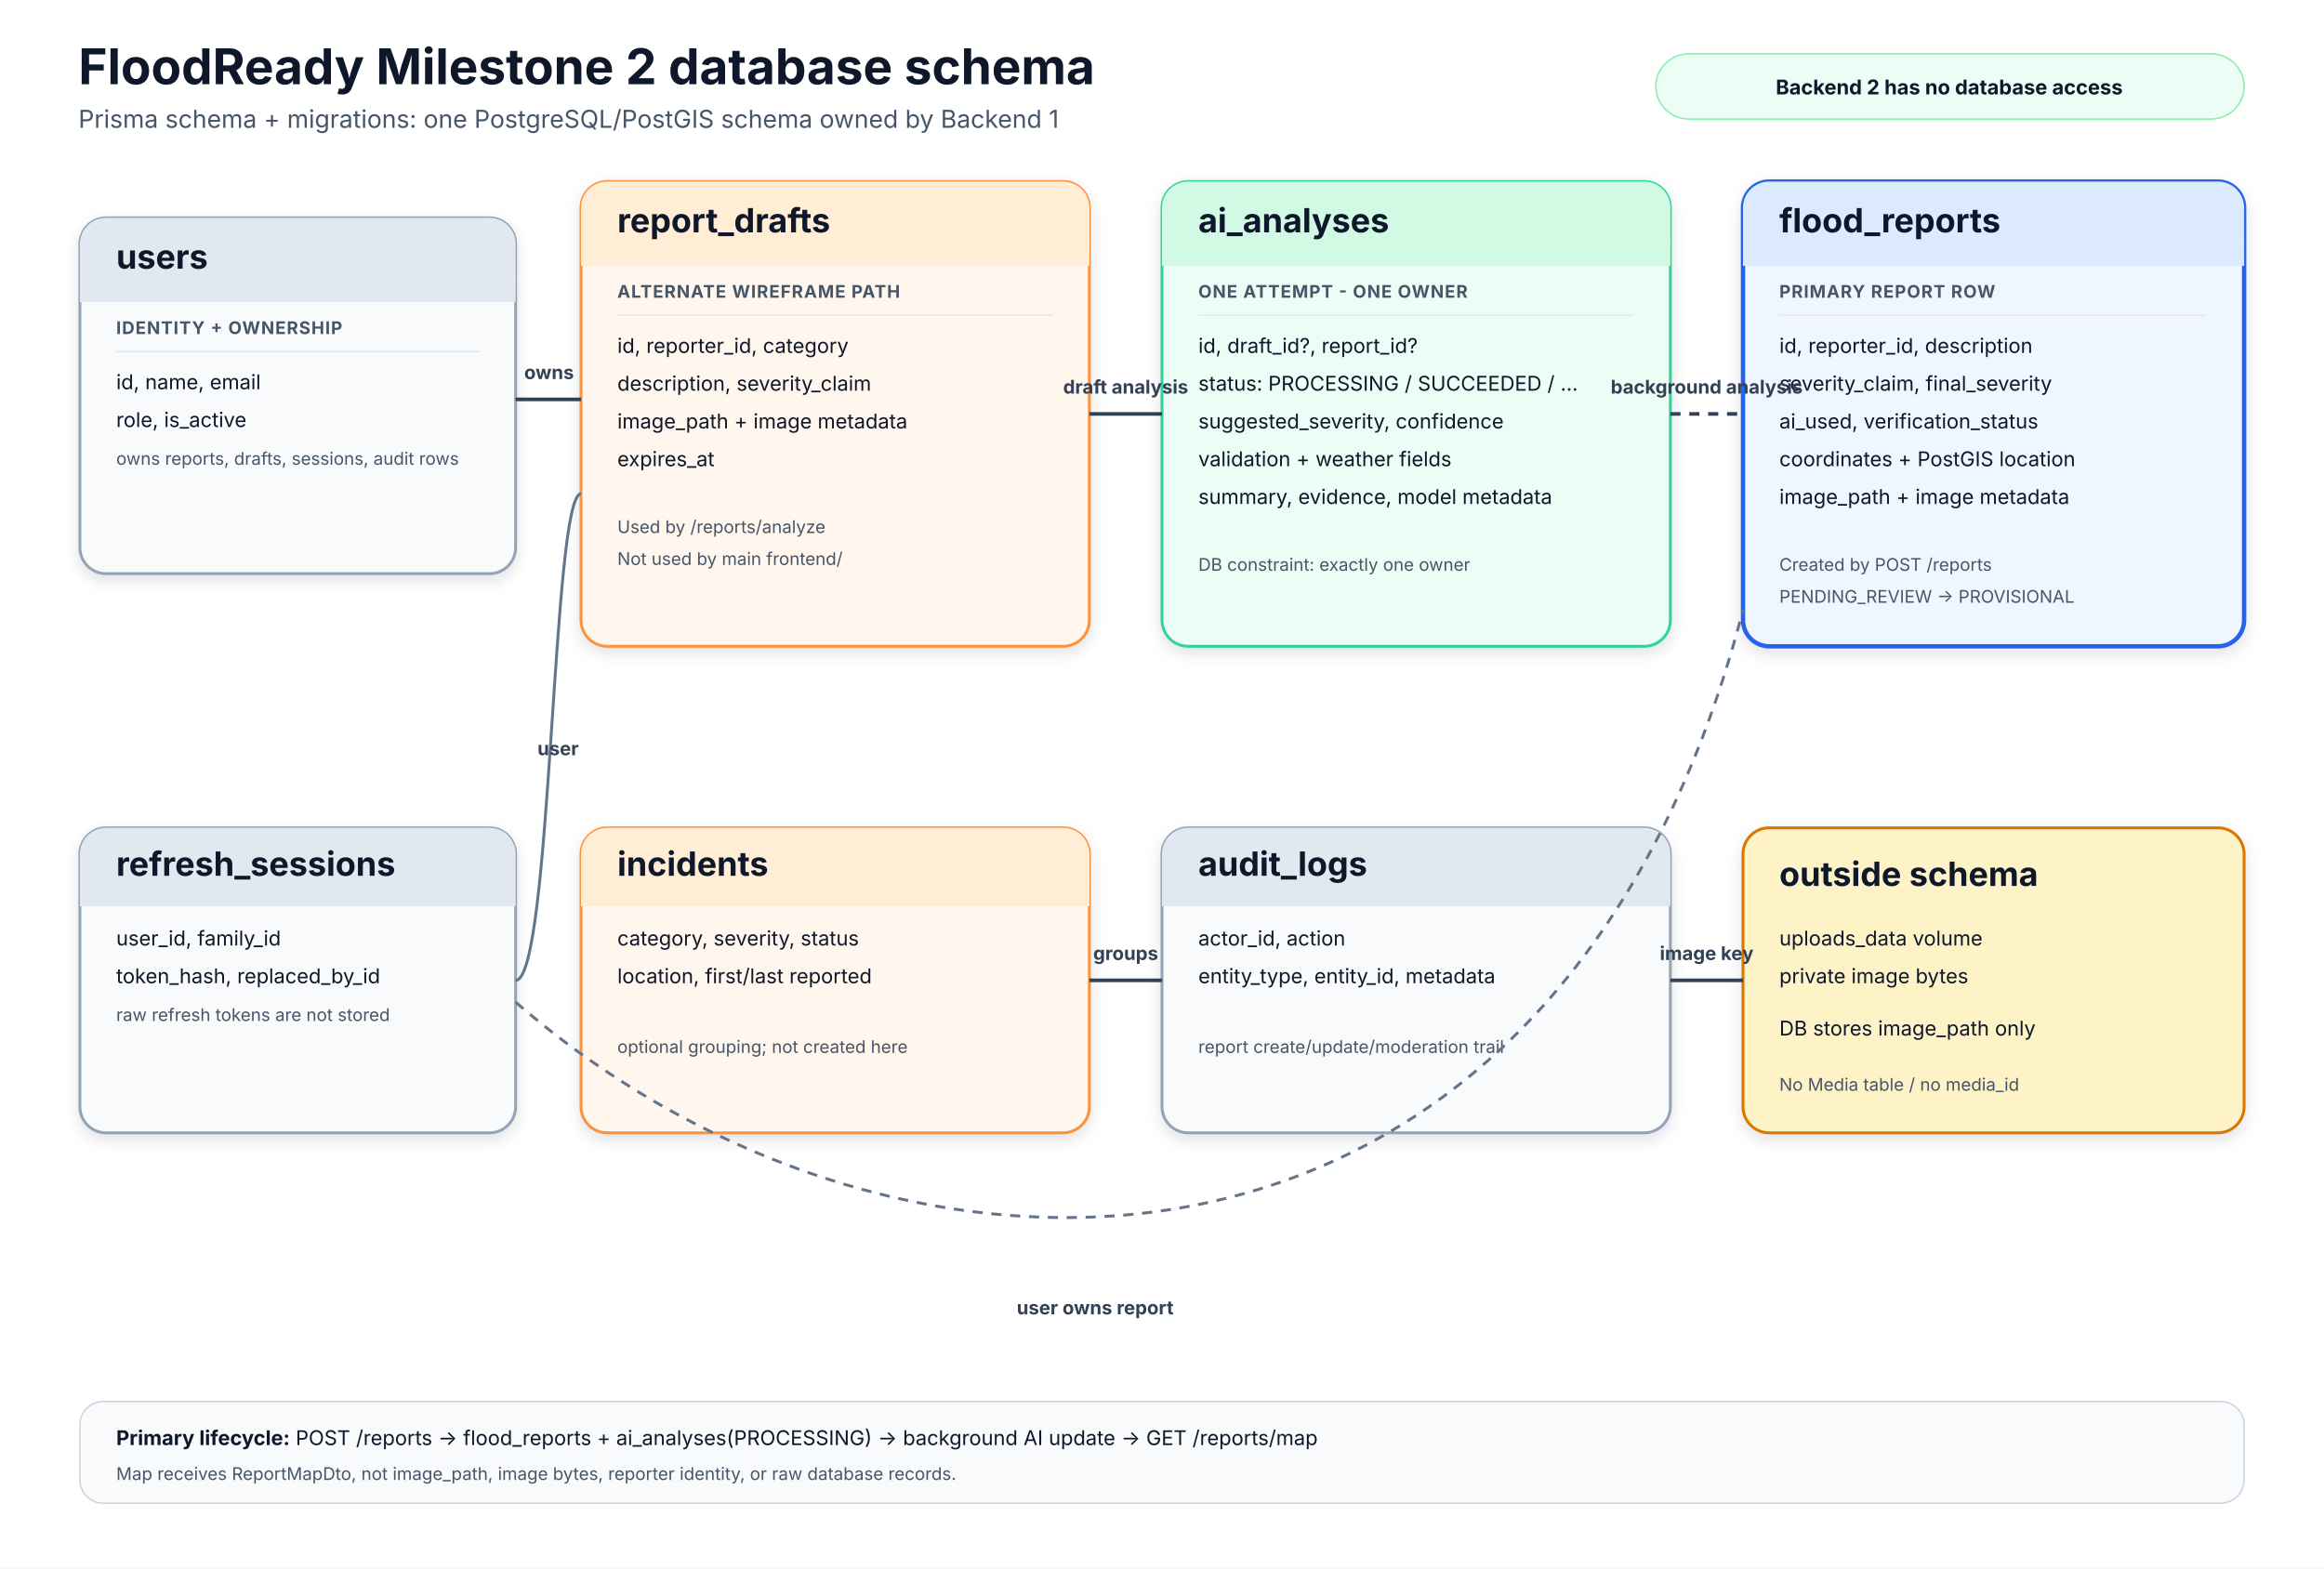
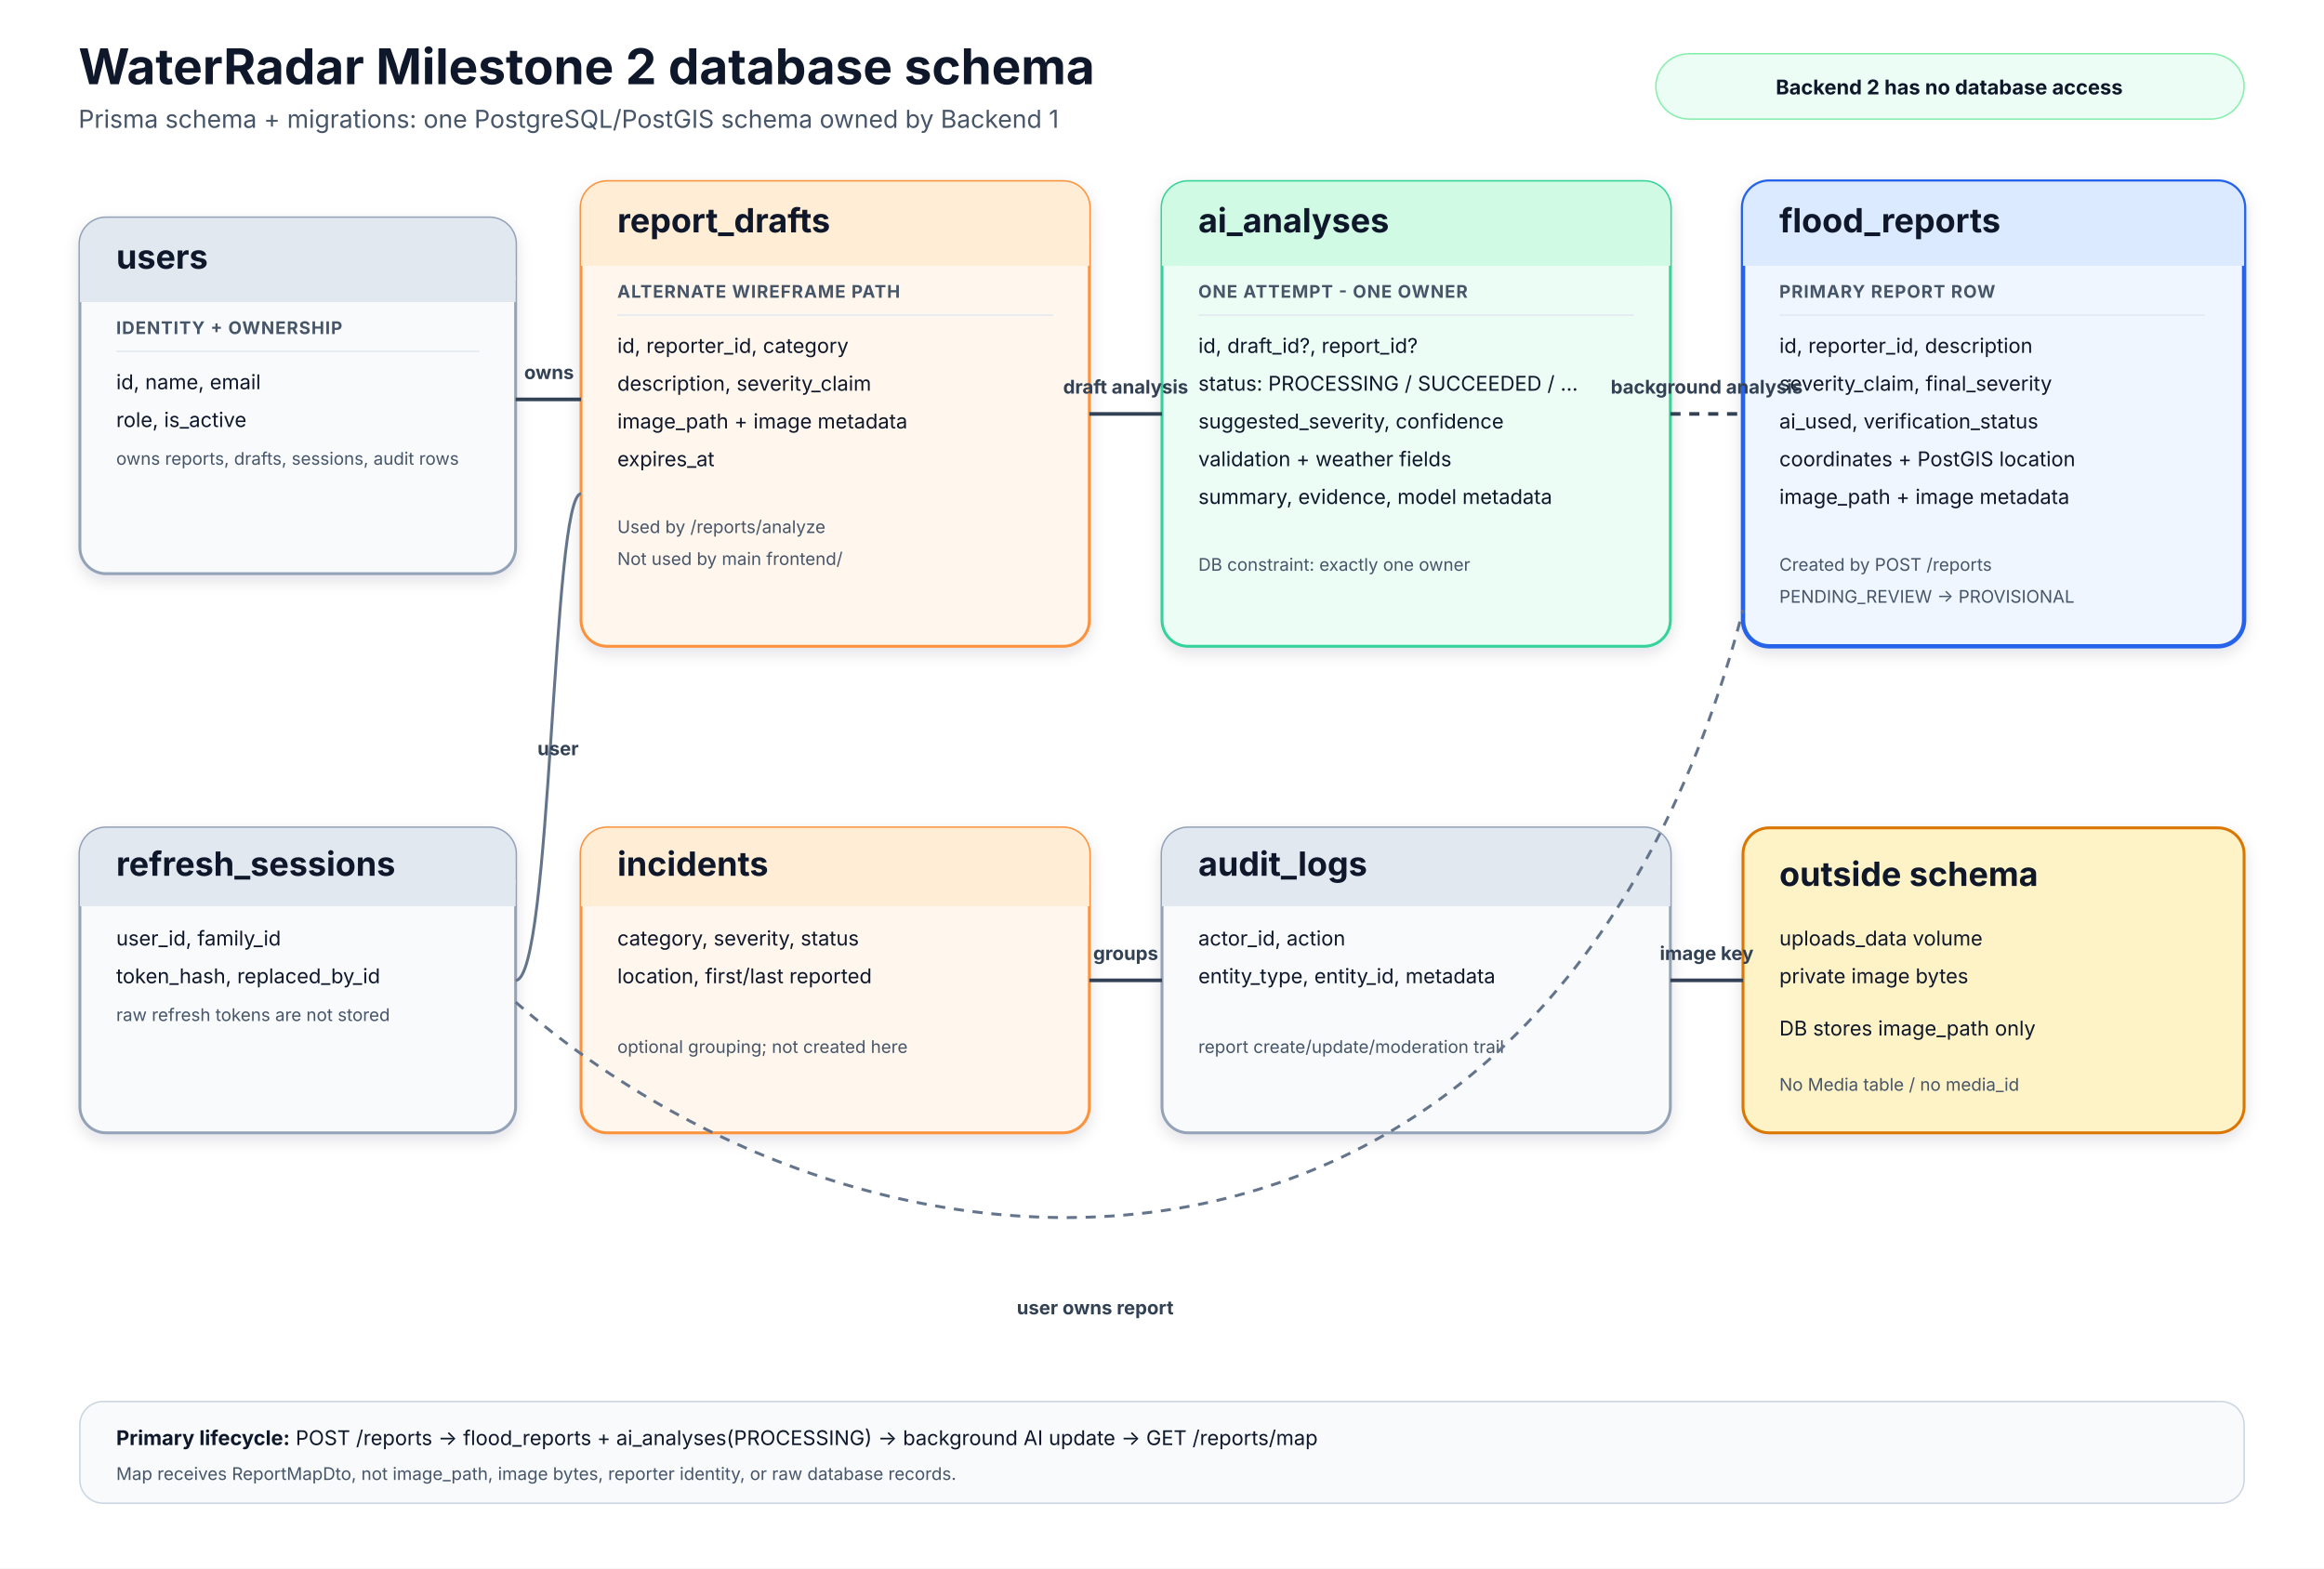
<svg xmlns="http://www.w3.org/2000/svg" width="1600" height="1080" viewBox="0 0 1600 1080" role="img" aria-labelledby="title desc">
  <defs>
    <filter id="shadow" x="-10%" y="-10%" width="120%" height="130%">
      <feDropShadow dx="0" dy="4" stdDeviation="5" flood-color="#0f172a" flood-opacity=".12" />
    </filter>
    <style>
      text { font-family: Inter, Segoe UI, Arial, sans-serif; fill:#0f172a; }
      .title { font-size:34px; font-weight:700; }
      .subtitle { font-size:17px; fill:#475569; }
      .entity { font-size:23px; font-weight:700; }
      .field { font-size:14px; }
      .note { font-size:12px; fill:#475569; }
      .rel { font-size:13px; font-weight:700; fill:#334155; }
      .head { font-size:12px; font-weight:700; letter-spacing:.6px; fill:#475569; }
      .line { stroke:#e2e8f0; stroke-width:1; }
    </style>
  </defs>
  <rect width="1600" height="1080" fill="#ffffff" />
-   <text x="54" y="58" class="title">FloodReady Milestone 2 database schema</text>
+   <text x="54" y="58" class="title">WaterRadar Milestone 2 database schema</text>
  <text x="54" y="88" class="subtitle">Prisma schema + migrations: one PostgreSQL/PostGIS schema owned by Backend 1</text>
  <rect x="1140" y="37" width="405" height="45" rx="23" fill="#ecfdf5" stroke="#86efac" />
  <text x="1342" y="65" text-anchor="middle" font-size="14" font-weight="700" fill="#166534">Backend 2 has no database access</text>
  <rect x="55" y="150" width="300" height="245" rx="18" fill="#f8fafc" stroke="#94a3b8" stroke-width="2" filter="url(#shadow)" />
  <rect x="55" y="150" width="300" height="58" rx="18" fill="#e2e8f0" />
  <path d="M55 190h300v18H55z" fill="#e2e8f0" />
  <text x="80" y="185" class="entity">users</text>
  <text x="80" y="230" class="head">IDENTITY + OWNERSHIP</text>
  <line x1="80" y1="242" x2="330" y2="242" class="line" />
  <text x="80" y="268" class="field">id, name, email</text>
  <text x="80" y="294" class="field">role, is_active</text>
  <text x="80" y="320" class="note">owns reports, drafts, sessions, audit rows</text>
  <rect x="400" y="125" width="350" height="320" rx="18" fill="#fff7ed" stroke="#fb923c" stroke-width="2" filter="url(#shadow)" />
  <rect x="400" y="125" width="350" height="58" rx="18" fill="#ffedd5" />
  <path d="M400 165h350v18H400z" fill="#ffedd5" />
  <text x="425" y="160" class="entity">report_drafts</text>
  <text x="425" y="205" class="head">ALTERNATE WIREFRAME PATH</text>
  <line x1="425" y1="217" x2="725" y2="217" class="line" />
  <text x="425" y="243" class="field">id, reporter_id, category</text>
  <text x="425" y="269" class="field">description, severity_claim</text>
  <text x="425" y="295" class="field">image_path + image metadata</text>
  <text x="425" y="321" class="field">expires_at</text>
  <text x="425" y="367" class="note">Used by /reports/analyze</text>
  <text x="425" y="389" class="note">Not used by main frontend/</text>
  <rect x="800" y="125" width="350" height="320" rx="18" fill="#ecfdf5" stroke="#34d399" stroke-width="2" filter="url(#shadow)" />
  <rect x="800" y="125" width="350" height="58" rx="18" fill="#d1fae5" />
  <path d="M800 165h350v18H800z" fill="#d1fae5" />
  <text x="825" y="160" class="entity">ai_analyses</text>
  <text x="825" y="205" class="head">ONE ATTEMPT - ONE OWNER</text>
  <line x1="825" y1="217" x2="1125" y2="217" class="line" />
  <text x="825" y="243" class="field">id, draft_id?, report_id?</text>
  <text x="825" y="269" class="field">status: PROCESSING / SUCCEEDED / ...</text>
  <text x="825" y="295" class="field">suggested_severity, confidence</text>
  <text x="825" y="321" class="field">validation + weather fields</text>
  <text x="825" y="347" class="field">summary, evidence, model metadata</text>
  <text x="825" y="393" class="note">DB constraint: exactly one owner</text>
  <rect x="1200" y="125" width="345" height="320" rx="18" fill="#eff6ff" stroke="#2563eb" stroke-width="3" filter="url(#shadow)" />
  <rect x="1200" y="125" width="345" height="58" rx="18" fill="#dbeafe" />
  <path d="M1200 165h345v18h-345z" fill="#dbeafe" />
  <text x="1225" y="160" class="entity">flood_reports</text>
  <text x="1225" y="205" class="head">PRIMARY REPORT ROW</text>
  <line x1="1225" y1="217" x2="1518" y2="217" class="line" />
  <text x="1225" y="243" class="field">id, reporter_id, description</text>
  <text x="1225" y="269" class="field">severity_claim, final_severity</text>
  <text x="1225" y="295" class="field">ai_used, verification_status</text>
  <text x="1225" y="321" class="field">coordinates + PostGIS location</text>
  <text x="1225" y="347" class="field">image_path + image metadata</text>
  <text x="1225" y="393" class="note">Created by POST /reports</text>
  <text x="1225" y="415" class="note">PENDING_REVIEW -&gt; PROVISIONAL</text>
  <rect x="55" y="570" width="300" height="210" rx="18" fill="#f8fafc" stroke="#94a3b8" stroke-width="2" filter="url(#shadow)" />
  <rect x="55" y="570" width="300" height="54" rx="18" fill="#e2e8f0" />
  <path d="M55 606h300v18H55z" fill="#e2e8f0" />
  <text x="80" y="603" class="entity">refresh_sessions</text>
  <text x="80" y="651" class="field">user_id, family_id</text>
  <text x="80" y="677" class="field">token_hash, replaced_by_id</text>
  <text x="80" y="703" class="note">raw refresh tokens are not stored</text>
  <rect x="400" y="570" width="350" height="210" rx="18" fill="#fff7ed" stroke="#fb923c" stroke-width="2" filter="url(#shadow)" />
  <rect x="400" y="570" width="350" height="54" rx="18" fill="#ffedd5" />
  <path d="M400 606h350v18H400z" fill="#ffedd5" />
  <text x="425" y="603" class="entity">incidents</text>
  <text x="425" y="651" class="field">category, severity, status</text>
  <text x="425" y="677" class="field">location, first/last reported</text>
  <text x="425" y="725" class="note">optional grouping; not created here</text>
  <rect x="800" y="570" width="350" height="210" rx="18" fill="#f8fafc" stroke="#94a3b8" stroke-width="2" filter="url(#shadow)" />
  <rect x="800" y="570" width="350" height="54" rx="18" fill="#e2e8f0" />
  <path d="M800 606h350v18H800z" fill="#e2e8f0" />
  <text x="825" y="603" class="entity">audit_logs</text>
  <text x="825" y="651" class="field">actor_id, action</text>
  <text x="825" y="677" class="field">entity_type, entity_id, metadata</text>
  <text x="825" y="725" class="note">report create/update/moderation trail</text>
  <rect x="1200" y="570" width="345" height="210" rx="18" fill="#fef3c7" stroke="#d97706" stroke-width="2" filter="url(#shadow)" />
  <text x="1225" y="610" class="entity">outside schema</text>
  <text x="1225" y="651" class="field">uploads_data volume</text>
  <text x="1225" y="677" class="field">private image bytes</text>
  <text x="1225" y="713" class="field">DB stores image_path only</text>
  <text x="1225" y="751" class="note">No Media table / no media_id</text>
  <path d="M355 275 H400" fill="none" stroke="#334155" stroke-width="2.5" />
  <text x="378" y="261" text-anchor="middle" class="rel">owns</text>
  <path d="M750 285 H800" fill="none" stroke="#334155" stroke-width="2.5" />
  <text x="775" y="271" text-anchor="middle" class="rel">draft analysis</text>
  <path d="M1150 285 H1200" fill="none" stroke="#334155" stroke-width="2.5" stroke-dasharray="7 6" />
  <text x="1175" y="271" text-anchor="middle" class="rel">background analysis</text>
  <path d="M355 675 C380 675 380 340 400 340" fill="none" stroke="#64748b" stroke-width="2" />
  <text x="370" y="520" class="rel">user</text>
  <path d="M355 690 C620 920 1070 920 1200 420" fill="none" stroke="#64748b" stroke-width="2" stroke-dasharray="7 6" />
  <text x="700" y="905" class="rel">user owns report</text>
  <path d="M750 675 H800" fill="none" stroke="#334155" stroke-width="2.5" />
  <text x="775" y="661" text-anchor="middle" class="rel">groups</text>
  <path d="M1150 675 H1200" fill="none" stroke="#334155" stroke-width="2.5" />
  <text x="1175" y="661" text-anchor="middle" class="rel">image key</text>
  <rect x="55" y="965" width="1490" height="70" rx="16" fill="#f8fafc" stroke="#cbd5e1" />
  <text x="80" y="995" class="field">
    <tspan font-weight="700">Primary lifecycle:</tspan> POST /reports -&gt; flood_reports + ai_analyses(PROCESSING) -&gt; background AI update -&gt; GET /reports/map</text>
  <text x="80" y="1019" class="note">Map receives ReportMapDto, not image_path, image bytes, reporter identity, or raw database records.</text>
</svg>
